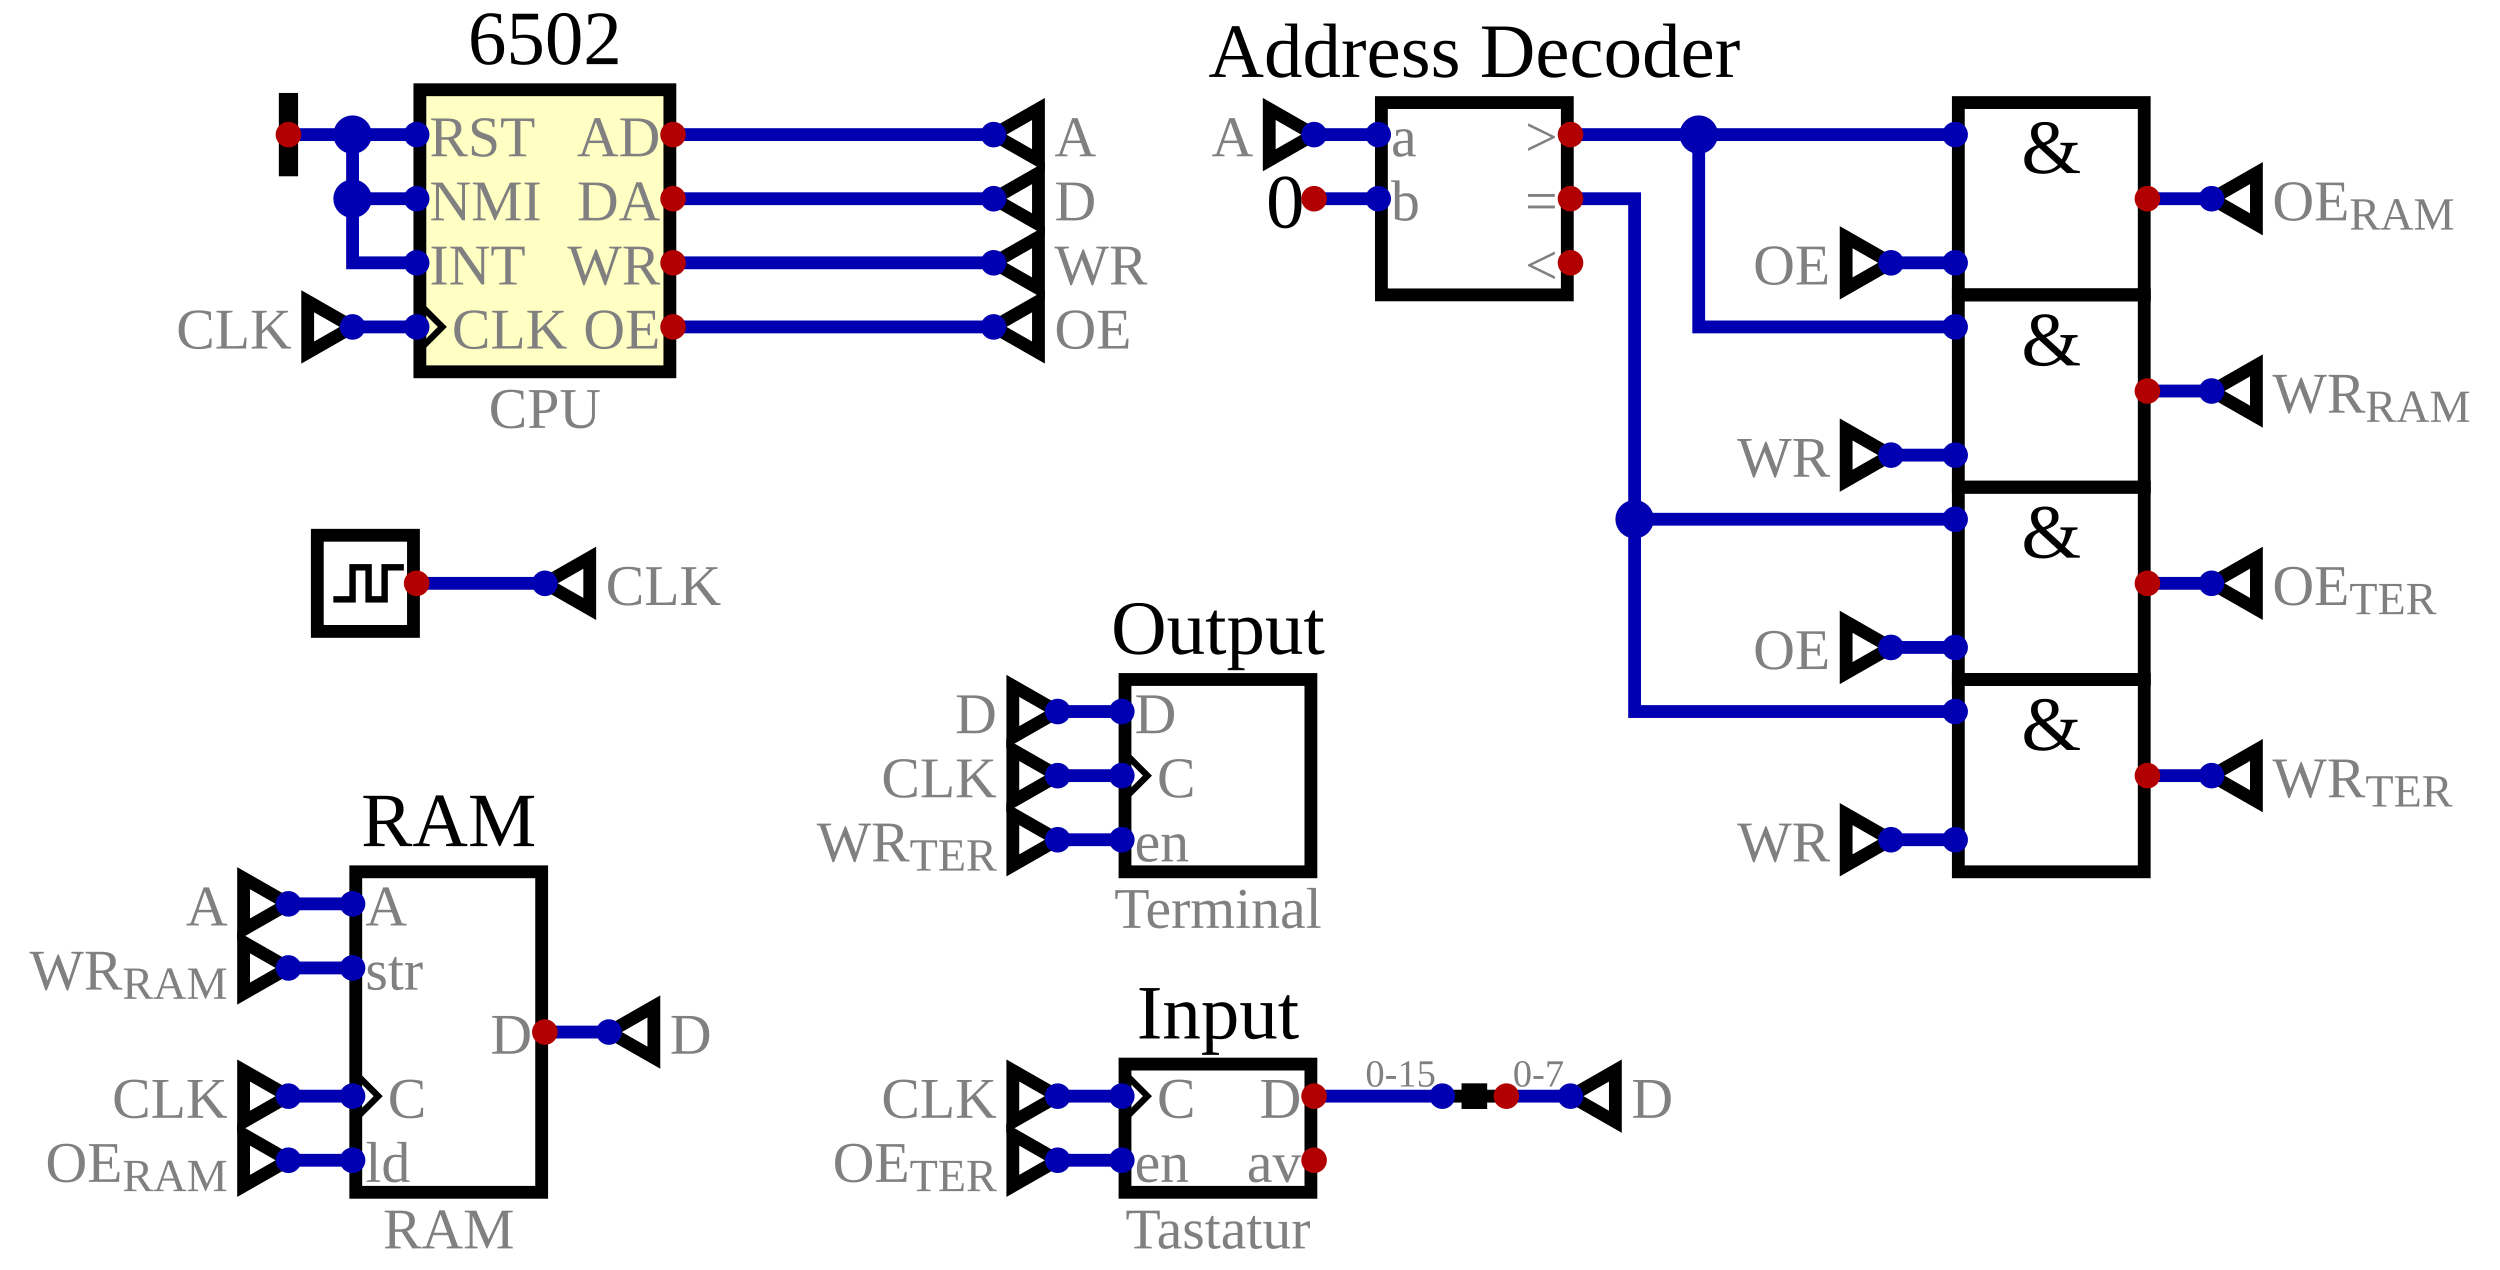
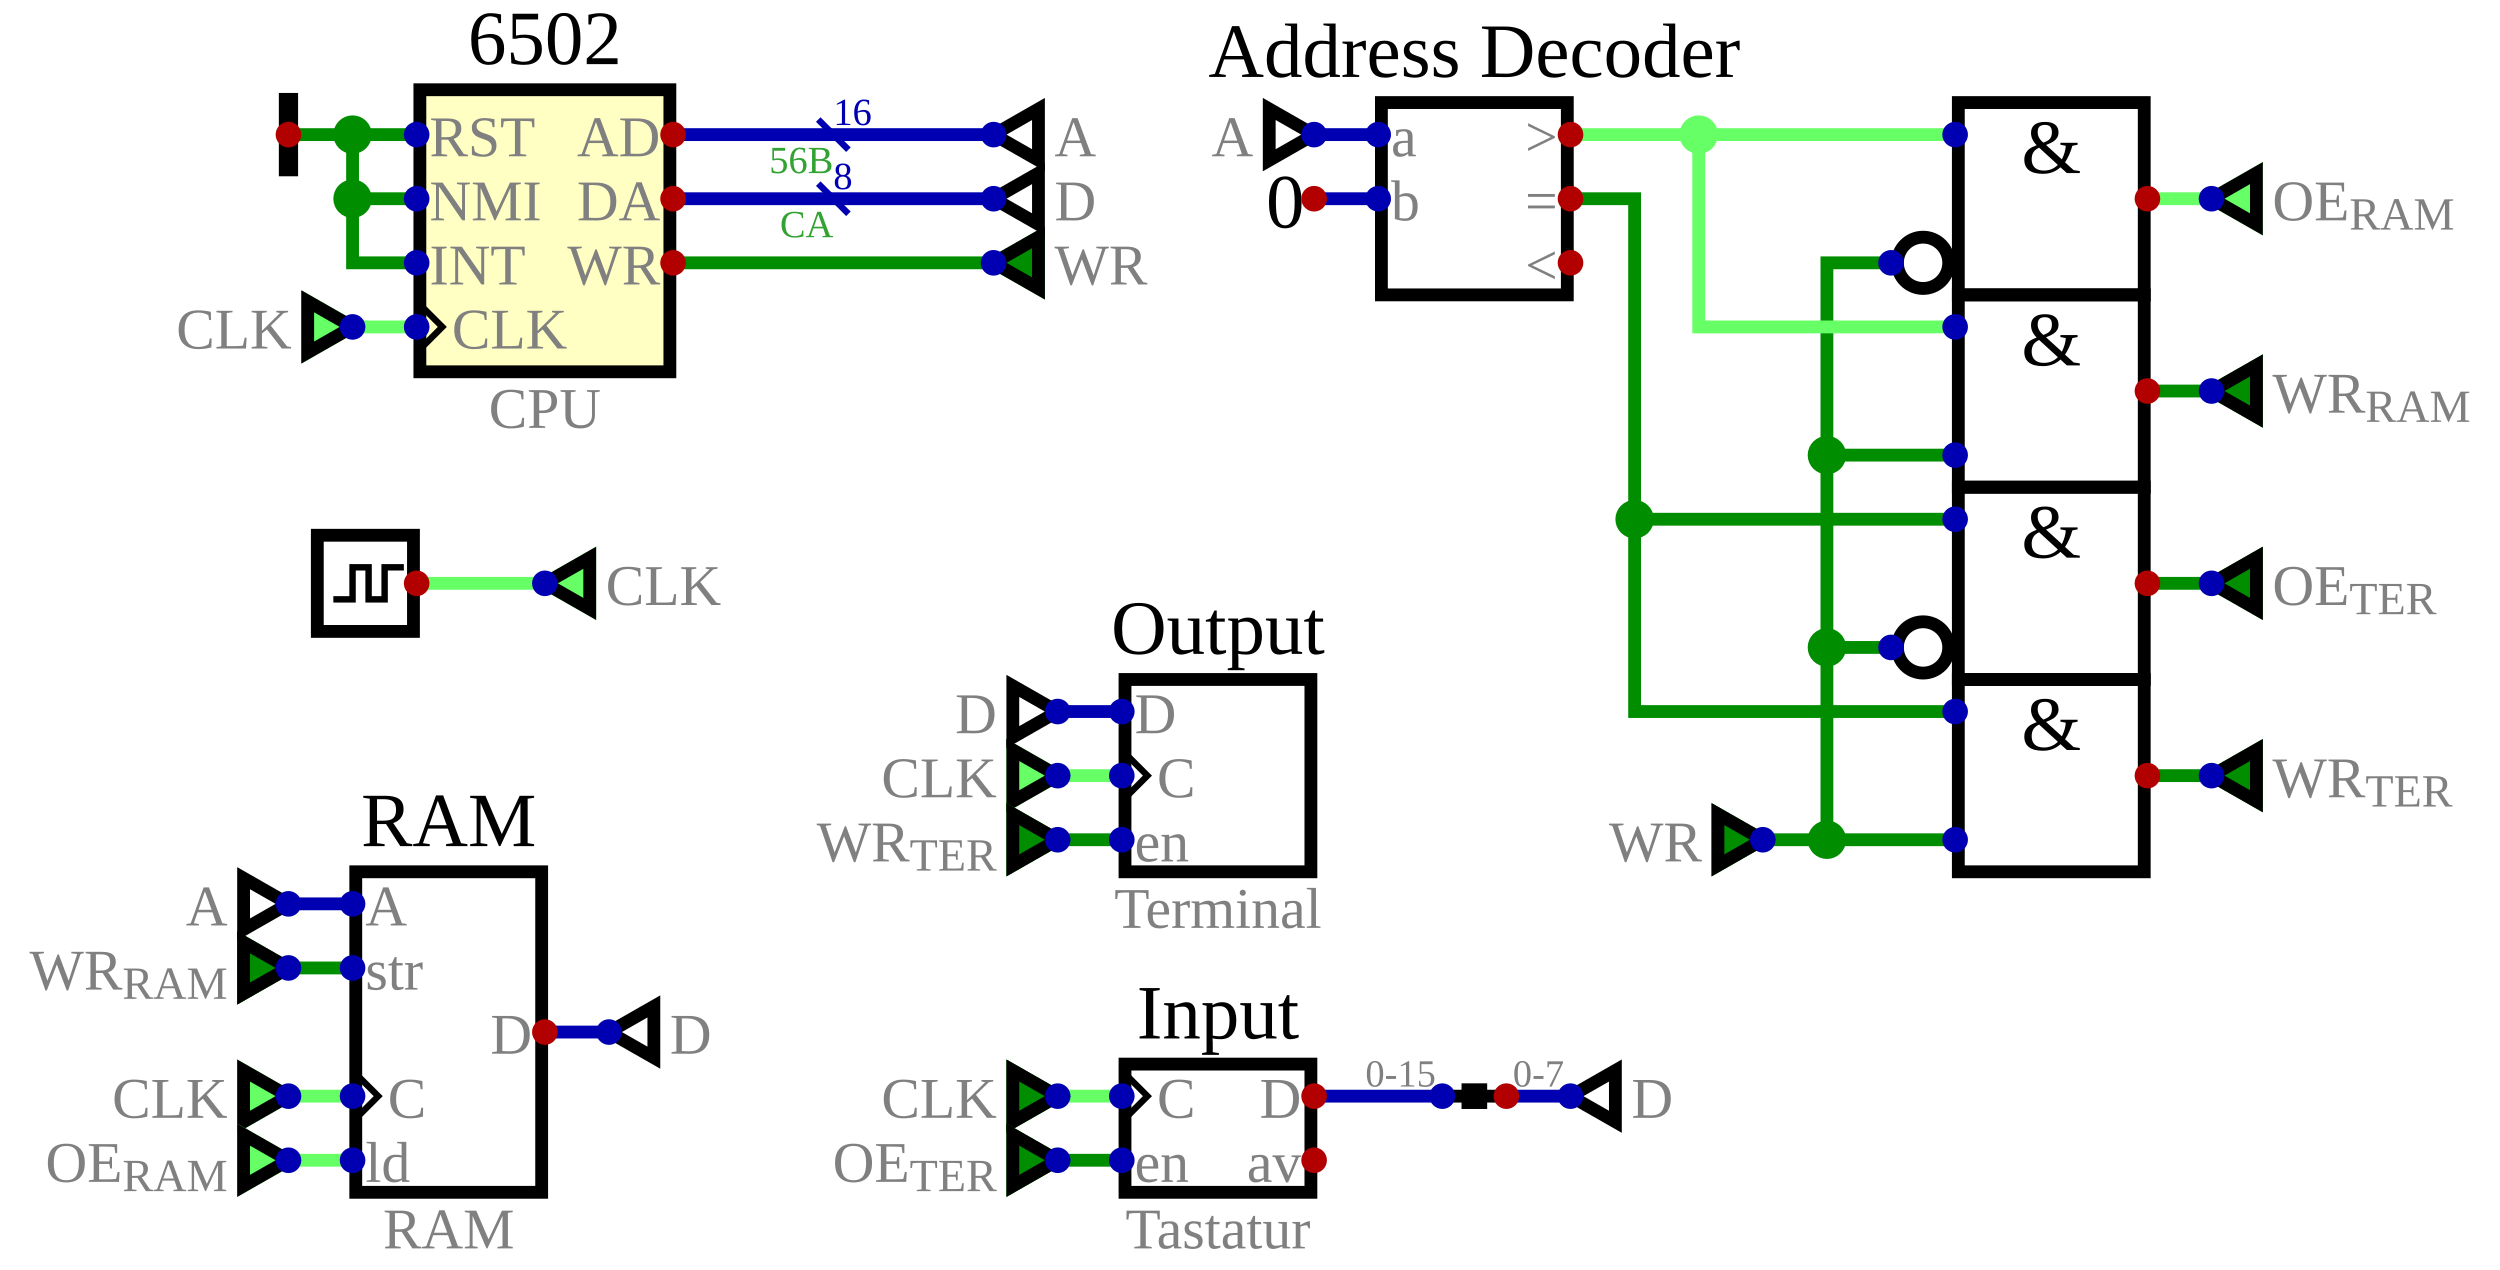
<svg xmlns="http://www.w3.org/2000/svg" width="117.0mm" height="59.4mm" viewBox="550 238 780 396">
  <g stroke-linecap="square">
+     <path d="M 814,304 L 806,296" stroke="#0000b2" stroke-width="2.0" fill="none" />
+     <path d="M 814,284 L 806,276" stroke="#0000b2" stroke-width="2.0" fill="none" />
+     <path d="M 760,320 L 860,320" stroke="#008e00" stroke-width="4.0" fill="none" />
+     <path d="M 660,300 L 660,320 L 680,320" stroke="#008e00" stroke-width="4.0" fill="none" />
+     <path d="M 1220,480 L 1240,480" stroke="#008e00" stroke-width="4.0" fill="none" />
+     <path d="M 1220,420 L 1240,420" stroke="#008e00" stroke-width="4.0" fill="none" />
+     <path d="M 1220,360 L 1240,360" stroke="#008e00" stroke-width="4.0" fill="none" />
+     <path d="M 660,280 L 660,300 L 680,300" stroke="#008e00" stroke-width="4.0" fill="none" />
+     <path d="M 1040,300 L 1060,300 L 1060,400 L 1160,400" stroke="#008e00" stroke-width="4.0" fill="none" />
+     <path d="M 1060,400 L 1060,460 L 1160,460" stroke="#008e00" stroke-width="4.0" fill="none" />
+     <path d="M 1100,500 L 1120,500 L 1160,500" stroke="#008e00" stroke-width="4.0" fill="none" />
+     <path d="M 880,500 L 900,500" stroke="#008e00" stroke-width="4.0" fill="none" />
+     <path d="M 880,600 L 900,600" stroke="#008e00" stroke-width="4.0" fill="none" />
+     <path d="M 640,280 L 660,280 L 680,280" stroke="#008e00" stroke-width="4.0" fill="none" />
+     <path d="M 1120,380 L 1120,440 L 1140,440" stroke="#008e00" stroke-width="4.0" fill="none" />
+     <path d="M 640,540 L 660,540" stroke="#008e00" stroke-width="4.0" fill="none" />
+     <path d="M 1140,320 L 1120,320 L 1120,380 L 1160,380" stroke="#008e00" stroke-width="4.0" fill="none" />
+     <path d="M 1120,440 L 1120,500" stroke="#008e00" stroke-width="4.0" fill="none" />
    <path d="M 1000,580 L 1010,580 L 1020,580" stroke="#000000" stroke-width="4.0" fill="none" />
+     <path d="M 880,480 L 900,480" stroke="#66ff66" stroke-width="4.0" fill="none" />
+     <path d="M 680,420 L 720,420" stroke="#66ff66" stroke-width="4.0" fill="none" />
+     <path d="M 880,580 L 900,580" stroke="#66ff66" stroke-width="4.0" fill="none" />
+     <path d="M 640,580 L 660,580" stroke="#66ff66" stroke-width="4.0" fill="none" />
+     <path d="M 1220,300 L 1240,300" stroke="#66ff66" stroke-width="4.0" fill="none" />
+     <path d="M 660,340 L 680,340" stroke="#66ff66" stroke-width="4.0" fill="none" />
+     <path d="M 1080,280 L 1080,340 L 1160,340" stroke="#66ff66" stroke-width="4.0" fill="none" />
+     <path d="M 640,600 L 660,600" stroke="#66ff66" stroke-width="4.0" fill="none" />
+     <path d="M 1040,280 L 1080,280 L 1160,280" stroke="#66ff66" stroke-width="4.0" fill="none" />
    <path d="M 640,290 L 640,270" stroke="#000000" stroke-width="6.0" fill="none" />
-     <path d="M 760,320 L 860,320" stroke="#0000b2" stroke-width="4.0" fill="none" />
-     <path d="M 660,300 L 660,320 L 680,320" stroke="#0000b2" stroke-width="4.0" fill="none" />
-     <path d="M 1140,320 L 1160,320" stroke="#0000b2" stroke-width="4.0" fill="none" />
-     <path d="M 1220,480 L 1240,480" stroke="#0000b2" stroke-width="4.0" fill="none" />
-     <path d="M 880,480 L 900,480" stroke="#0000b2" stroke-width="4.0" fill="none" />
-     <path d="M 1220,420 L 1240,420" stroke="#0000b2" stroke-width="4.0" fill="none" />
-     <path d="M 680,420 L 720,420" stroke="#0000b2" stroke-width="4.0" fill="none" />
-     <path d="M 880,580 L 900,580" stroke="#0000b2" stroke-width="4.0" fill="none" />
    <path d="M 960,580 L 1000,580" stroke="#0000b2" stroke-width="4.0" fill="none" />
    <path d="M 1020,580 L 1040,580" stroke="#0000b2" stroke-width="4.0" fill="none" />
-     <path d="M 640,580 L 660,580" stroke="#0000b2" stroke-width="4.0" fill="none" />
-     <path d="M 1220,360 L 1240,360" stroke="#0000b2" stroke-width="4.0" fill="none" />
    <path d="M 640,520 L 660,520" stroke="#0000b2" stroke-width="4.0" fill="none" />
    <path d="M 760,300 L 860,300" stroke="#0000b2" stroke-width="4.0" fill="none" />
-     <path d="M 660,280 L 660,300 L 680,300" stroke="#0000b2" stroke-width="4.0" fill="none" />
    <path d="M 960,300 L 980,300" stroke="#0000b2" stroke-width="4.0" fill="none" />
-     <path d="M 1220,300 L 1240,300" stroke="#0000b2" stroke-width="4.0" fill="none" />
-     <path d="M 1040,300 L 1060,300 L 1060,400 L 1160,400" stroke="#0000b2" stroke-width="4.0" fill="none" />
-     <path d="M 1060,400 L 1060,460 L 1160,460" stroke="#0000b2" stroke-width="4.0" fill="none" />
    <path d="M 880,460 L 900,460" stroke="#0000b2" stroke-width="4.0" fill="none" />
    <path d="M 720,560 L 740,560" stroke="#0000b2" stroke-width="4.0" fill="none" />
-     <path d="M 1140,500 L 1160,500" stroke="#0000b2" stroke-width="4.0" fill="none" />
-     <path d="M 880,500 L 900,500" stroke="#0000b2" stroke-width="4.0" fill="none" />
-     <path d="M 760,340 L 860,340" stroke="#0000b2" stroke-width="4.0" fill="none" />
-     <path d="M 660,340 L 680,340" stroke="#0000b2" stroke-width="4.0" fill="none" />
-     <path d="M 1080,280 L 1080,340 L 1160,340" stroke="#0000b2" stroke-width="4.0" fill="none" />
-     <path d="M 880,600 L 900,600" stroke="#0000b2" stroke-width="4.0" fill="none" />
-     <path d="M 640,600 L 660,600" stroke="#0000b2" stroke-width="4.0" fill="none" />
    <path d="M 760,280 L 860,280" stroke="#0000b2" stroke-width="4.0" fill="none" />
-     <path d="M 640,280 L 660,280 L 680,280" stroke="#0000b2" stroke-width="4.0" fill="none" />
    <path d="M 960,280 L 980,280" stroke="#0000b2" stroke-width="4.0" fill="none" />
-     <path d="M 1040,280 L 1080,280 L 1160,280" stroke="#0000b2" stroke-width="4.0" fill="none" />
-     <path d="M 1140,440 L 1160,440" stroke="#0000b2" stroke-width="4.0" fill="none" />
-     <path d="M 640,540 L 660,540" stroke="#0000b2" stroke-width="4.0" fill="none" />
-     <path d="M 1140,380 L 1160,380" stroke="#0000b2" stroke-width="4.0" fill="none" />
-     <g>
-       <circle cx="660.0" cy="300.0" r="4.0" stroke="#0000b2" stroke-width="4.0" fill="#0000b2" />
-       <circle cx="1060.0" cy="400.0" r="4.0" stroke="#0000b2" stroke-width="4.0" fill="#0000b2" />
-       <circle cx="660.0" cy="280.0" r="4.0" stroke="#0000b2" stroke-width="4.0" fill="#0000b2" />
-       <circle cx="1080.0" cy="280.0" r="4.0" stroke="#0000b2" stroke-width="4.0" fill="#0000b2" />
+     <g>
+       <text text-anchor="end" x="810.0" y="312.0" fill="#32a232" style="font-size:12px">CA</text>
+       <text text-anchor="start" x="810.0" y="297.0" fill="#0000b2" style="font-size:12px">8</text>
+       <circle cx="660.0" cy="300.0" r="4.0" stroke="#008e00" stroke-width="4.0" fill="#008e00" />
+       <circle cx="1060.0" cy="400.0" r="4.0" stroke="#008e00" stroke-width="4.0" fill="#008e00" />
+       <circle cx="1120.0" cy="500.0" r="4.0" stroke="#008e00" stroke-width="4.0" fill="#008e00" />
+       <text text-anchor="end" x="810.0" y="292.0" fill="#32a232" style="font-size:12px">56B</text>
+       <text text-anchor="start" x="810.0" y="277.0" fill="#0000b2" style="font-size:12px">16</text>
+       <circle cx="660.0" cy="280.0" r="4.0" stroke="#008e00" stroke-width="4.0" fill="#008e00" />
+       <circle cx="1080.0" cy="280.0" r="4.0" stroke="#66ff66" stroke-width="4.0" fill="#66ff66" />
+       <circle cx="1120.0" cy="440.0" r="4.0" stroke="#008e00" stroke-width="4.0" fill="#008e00" />
+       <circle cx="1120.0" cy="380.0" r="4.0" stroke="#008e00" stroke-width="4.0" fill="#008e00" />
    </g>
    <g>
      <path d="M 681,266 L 759,266 L 759,354 L 681,354 Z" stroke="#ffffb4" stroke-width="0.0" fill="#ffffb4" fill-opacity="0.784" />
      <path d="M 681,266 L 759,266 L 759,354 L 681,354 Z" stroke="#000000" stroke-width="4.0" fill="none" />
      <text text-anchor="middle" x="720.0" y="258.0" fill="#000000" style="font-size:24px">6502</text>
      <text text-anchor="start" x="684.0" y="286.75" fill="#808080" style="font-size:18px">RST</text>
      <text text-anchor="start" x="684.0" y="306.75" fill="#808080" style="font-size:18px">NMI</text>
      <text text-anchor="start" x="684.0" y="326.75" fill="#808080" style="font-size:18px">INT</text>
      <path d="M 681,347 L 688,340 L 681,333" stroke="#000000" stroke-width="2.0" fill="none" />
      <text text-anchor="start" x="691.0" y="346.75" fill="#808080" style="font-size:18px">CLK</text>
      <text text-anchor="end" x="756.0" y="286.75" fill="#808080" style="font-size:18px">AD</text>
      <text text-anchor="end" x="756.0" y="306.75" fill="#808080" style="font-size:18px">DA</text>
      <text text-anchor="end" x="756.0" y="326.75" fill="#808080" style="font-size:18px">WR</text>
-       <text text-anchor="end" x="756.0" y="346.75" fill="#808080" style="font-size:18px">OE</text>
      <text text-anchor="middle" x="720.0" y="371.5" fill="#808080" style="font-size:18px">CPU</text>
      <circle cx="680.0" cy="280.0" r="2.0" stroke="#0000b2" stroke-width="4.0" fill="#0000b2" />
      <circle cx="680.0" cy="300.0" r="2.0" stroke="#0000b2" stroke-width="4.0" fill="#0000b2" />
      <circle cx="680.0" cy="320.0" r="2.0" stroke="#0000b2" stroke-width="4.0" fill="#0000b2" />
      <circle cx="680.0" cy="340.0" r="2.0" stroke="#0000b2" stroke-width="4.0" fill="#0000b2" />
      <circle cx="760.0" cy="280.0" r="2.0" stroke="#b20000" stroke-width="4.0" fill="#b20000" />
      <circle cx="760.0" cy="300.0" r="2.0" stroke="#b20000" stroke-width="4.0" fill="#b20000" />
      <circle cx="760.0" cy="320.0" r="2.0" stroke="#b20000" stroke-width="4.0" fill="#b20000" />
-       <circle cx="760.0" cy="340.0" r="2.0" stroke="#b20000" stroke-width="4.0" fill="#b20000" />
    </g>
    <g>
      <path d="M 661,510 L 719,510 L 719,610 L 661,610 Z" stroke="#000000" stroke-width="4.0" fill="none" />
      <text text-anchor="middle" x="690.0" y="502.0" fill="#000000" style="font-size:24px">RAM</text>
      <text text-anchor="start" x="664.0" y="526.75" fill="#808080" style="font-size:18px">A</text>
      <text text-anchor="start" x="664.0" y="546.75" fill="#808080" style="font-size:18px">str</text>
      <path d="M 661,587 L 668,580 L 661,573" stroke="#000000" stroke-width="2.0" fill="none" />
      <text text-anchor="start" x="671.0" y="586.75" fill="#808080" style="font-size:18px">C</text>
      <text text-anchor="start" x="664.0" y="606.75" fill="#808080" style="font-size:18px">ld</text>
      <text text-anchor="end" x="716.0" y="566.75" fill="#808080" style="font-size:18px">D</text>
      <text text-anchor="middle" x="690.0" y="627.5" fill="#808080" style="font-size:18px">RAM</text>
      <circle cx="660.0" cy="520.0" r="2.0" stroke="#0000b2" stroke-width="4.0" fill="#0000b2" />
      <circle cx="660.0" cy="540.0" r="2.0" stroke="#0000b2" stroke-width="4.0" fill="#0000b2" />
      <circle cx="660.0" cy="580.0" r="2.0" stroke="#0000b2" stroke-width="4.0" fill="#0000b2" />
      <circle cx="660.0" cy="600.0" r="2.0" stroke="#0000b2" stroke-width="4.0" fill="#0000b2" />
      <circle cx="720.0" cy="560.0" r="2.0" stroke="#b20000" stroke-width="4.0" fill="#b20000" />
    </g>
    <g>
      <path d="M 649,405 L 679,405 L 679,435 L 649,435 Z" stroke="#000000" stroke-width="4.0" fill="none" />
      <path d="M 655,425 L 660,425 L 660,415 L 665,415 L 665,425 L 670,425 L 670,415 L 675,415" stroke="#000000" stroke-width="2.0" fill="none" />
      <circle cx="680.0" cy="420.0" r="2.0" stroke="#b20000" stroke-width="4.0" fill="#b20000" />
    </g>
    <g>
+       <path d="M 720,420 L 734,428 L 734,412 Z" stroke="#66ff66" stroke-width="4.0" fill="#66ff66" fill-opacity="1.0" />
      <path d="M 720,420 L 734,428 L 734,412 Z" stroke="#000000" stroke-width="4.0" fill="none" />
      <text text-anchor="start" x="739.0" y="426.75" fill="#808080" style="font-size:18px">CLK</text>
      <circle cx="720.0" cy="420.0" r="2.0" stroke="#0000b2" stroke-width="4.0" fill="#0000b2" />
    </g>
    <g>
+       <path d="M 640,580 L 626,572 L 626,588 Z" stroke="#66ff66" stroke-width="4.0" fill="#66ff66" fill-opacity="1.0" />
      <path d="M 640,580 L 626,572 L 626,588 Z" stroke="#000000" stroke-width="4.0" fill="none" />
      <text text-anchor="end" x="621.0" y="586.75" fill="#808080" style="font-size:18px">CLK</text>
      <circle cx="640.0" cy="580.0" r="2.0" stroke="#0000b2" stroke-width="4.0" fill="#0000b2" />
    </g>
    <g>
+       <path d="M 660,340 L 646,332 L 646,348 Z" stroke="#66ff66" stroke-width="4.0" fill="#66ff66" fill-opacity="1.0" />
      <path d="M 660,340 L 646,332 L 646,348 Z" stroke="#000000" stroke-width="4.0" fill="none" />
      <text text-anchor="end" x="641.0" y="346.75" fill="#808080" style="font-size:18px">CLK</text>
      <circle cx="660.0" cy="340.0" r="2.0" stroke="#0000b2" stroke-width="4.0" fill="#0000b2" />
    </g>
    <g>
      <circle cx="640.0" cy="280.0" r="2.0" stroke="#b20000" stroke-width="4.0" fill="#b20000" />
    </g>
    <g>
-       <path d="M 860,340 L 874,348 L 874,332 Z" stroke="#000000" stroke-width="4.0" fill="none" />
-       <text text-anchor="start" x="879.0" y="346.75" fill="#808080" style="font-size:18px">OE</text>
-       <circle cx="860.0" cy="340.0" r="2.0" stroke="#0000b2" stroke-width="4.0" fill="#0000b2" />
-     </g>
-     <g>
+       <path d="M 860,320 L 874,328 L 874,312 Z" stroke="#008e00" stroke-width="4.0" fill="#008e00" fill-opacity="1.0" />
      <path d="M 860,320 L 874,328 L 874,312 Z" stroke="#000000" stroke-width="4.0" fill="none" />
      <text text-anchor="start" x="879.0" y="326.75" fill="#808080" style="font-size:18px">WR</text>
      <circle cx="860.0" cy="320.0" r="2.0" stroke="#0000b2" stroke-width="4.0" fill="#0000b2" />
    </g>
    <g>
      <path d="M 740,560 L 754,568 L 754,552 Z" stroke="#000000" stroke-width="4.0" fill="none" />
      <text text-anchor="start" x="759.0" y="566.75" fill="#808080" style="font-size:18px">D</text>
      <circle cx="740.0" cy="560.0" r="2.0" stroke="#0000b2" stroke-width="4.0" fill="#0000b2" />
    </g>
    <g>
      <path d="M 860,280 L 874,288 L 874,272 Z" stroke="#000000" stroke-width="4.0" fill="none" />
      <text text-anchor="start" x="879.0" y="286.75" fill="#808080" style="font-size:18px">A</text>
      <circle cx="860.0" cy="280.0" r="2.0" stroke="#0000b2" stroke-width="4.0" fill="#0000b2" />
    </g>
    <g>
-       <path d="M 640,600 L 626,592 L 626,608 Z" stroke="#000000" stroke-width="4.0" fill="none" />
-       <text text-anchor="end" x="621.0" y="606.75" fill="#808080" style="font-size:18px">OE<tspan style="font-size:80%;baseline-shift:sub;">RAM</tspan>
-       </text>
-       <circle cx="640.0" cy="600.0" r="2.0" stroke="#0000b2" stroke-width="4.0" fill="#0000b2" />
-     </g>
-     <g>
+       <path d="M 640,540 L 626,532 L 626,548 Z" stroke="#008e00" stroke-width="4.0" fill="#008e00" fill-opacity="1.0" />
      <path d="M 640,540 L 626,532 L 626,548 Z" stroke="#000000" stroke-width="4.0" fill="none" />
      <text text-anchor="end" x="621.0" y="546.75" fill="#808080" style="font-size:18px">WR<tspan style="font-size:80%;baseline-shift:sub;">RAM</tspan>
      </text>
      <circle cx="640.0" cy="540.0" r="2.0" stroke="#0000b2" stroke-width="4.0" fill="#0000b2" />
    </g>
    <g>
      <path d="M 960,280 L 946,272 L 946,288 Z" stroke="#000000" stroke-width="4.0" fill="none" />
      <text text-anchor="end" x="941.0" y="286.75" fill="#808080" style="font-size:18px">A</text>
      <circle cx="960.0" cy="280.0" r="2.0" stroke="#0000b2" stroke-width="4.0" fill="#0000b2" />
    </g>
    <g>
      <path d="M 860,300 L 874,308 L 874,292 Z" stroke="#000000" stroke-width="4.0" fill="none" />
      <text text-anchor="start" x="879.0" y="306.75" fill="#808080" style="font-size:18px">D</text>
      <circle cx="860.0" cy="300.0" r="2.0" stroke="#0000b2" stroke-width="4.0" fill="#0000b2" />
    </g>
    <g>
      <path d="M 901,450 L 959,450 L 959,510 L 901,510 Z" stroke="#000000" stroke-width="4.0" fill="none" />
      <text text-anchor="middle" x="930.0" y="442.0" fill="#000000" style="font-size:24px">Output</text>
      <text text-anchor="start" x="904.0" y="466.75" fill="#808080" style="font-size:18px">D</text>
      <path d="M 901,487 L 908,480 L 901,473" stroke="#000000" stroke-width="2.0" fill="none" />
      <text text-anchor="start" x="911.0" y="486.75" fill="#808080" style="font-size:18px">C</text>
      <text text-anchor="start" x="904.0" y="506.75" fill="#808080" style="font-size:18px">en</text>
      <text text-anchor="middle" x="930.0" y="527.5" fill="#808080" style="font-size:18px">Terminal</text>
      <circle cx="900.0" cy="460.0" r="2.0" stroke="#0000b2" stroke-width="4.0" fill="#0000b2" />
      <circle cx="900.0" cy="480.0" r="2.0" stroke="#0000b2" stroke-width="4.0" fill="#0000b2" />
      <circle cx="900.0" cy="500.0" r="2.0" stroke="#0000b2" stroke-width="4.0" fill="#0000b2" />
    </g>
    <g>
+       <path d="M 880,480 L 866,472 L 866,488 Z" stroke="#66ff66" stroke-width="4.0" fill="#66ff66" fill-opacity="1.0" />
      <path d="M 880,480 L 866,472 L 866,488 Z" stroke="#000000" stroke-width="4.0" fill="none" />
      <text text-anchor="end" x="861.0" y="486.75" fill="#808080" style="font-size:18px">CLK</text>
      <circle cx="880.0" cy="480.0" r="2.0" stroke="#0000b2" stroke-width="4.0" fill="#0000b2" />
    </g>
    <g>
      <path d="M 880,460 L 866,452 L 866,468 Z" stroke="#000000" stroke-width="4.0" fill="none" />
      <text text-anchor="end" x="861.0" y="466.75" fill="#808080" style="font-size:18px">D</text>
      <circle cx="880.0" cy="460.0" r="2.0" stroke="#0000b2" stroke-width="4.0" fill="#0000b2" />
    </g>
    <g>
      <path d="M 981,270 L 1039,270 L 1039,330 L 981,330 Z" stroke="#000000" stroke-width="4.0" fill="none" />
      <text text-anchor="middle" x="1010.0" y="262.0" fill="#000000" style="font-size:24px">Address Decoder</text>
      <text text-anchor="start" x="984.0" y="286.75" fill="#808080" style="font-size:18px">a</text>
      <text text-anchor="start" x="984.0" y="306.75" fill="#808080" style="font-size:18px">b</text>
      <text text-anchor="end" x="1036.0" y="286.75" fill="#808080" style="font-size:18px">&gt;</text>
      <text text-anchor="end" x="1036.0" y="306.75" fill="#808080" style="font-size:18px">=</text>
      <text text-anchor="end" x="1036.0" y="326.75" fill="#808080" style="font-size:18px">&lt;</text>
      <circle cx="980.0" cy="280.0" r="2.0" stroke="#0000b2" stroke-width="4.0" fill="#0000b2" />
      <circle cx="980.0" cy="300.0" r="2.0" stroke="#0000b2" stroke-width="4.0" fill="#0000b2" />
      <circle cx="1040.0" cy="280.0" r="2.0" stroke="#b20000" stroke-width="4.0" fill="#b20000" />
      <circle cx="1040.0" cy="300.0" r="2.0" stroke="#b20000" stroke-width="4.0" fill="#b20000" />
      <circle cx="1040.0" cy="320.0" r="2.0" stroke="#b20000" stroke-width="4.0" fill="#b20000" />
    </g>
    <g>
      <text text-anchor="end" x="957.0" y="309.0" fill="#000000" style="font-size:24px">0</text>
      <circle cx="960.0" cy="300.0" r="2.0" stroke="#b20000" stroke-width="4.0" fill="#b20000" />
    </g>
    <g>
      <path d="M 640,520 L 626,512 L 626,528 Z" stroke="#000000" stroke-width="4.0" fill="none" />
      <text text-anchor="end" x="621.0" y="526.75" fill="#808080" style="font-size:18px">A</text>
      <circle cx="640.0" cy="520.0" r="2.0" stroke="#0000b2" stroke-width="4.0" fill="#0000b2" />
    </g>
    <g>
      <path d="M 1161,270 L 1219,270 L 1219,330 L 1161,330 Z" stroke="#000000" stroke-width="4.0" fill="none" />
      <text text-anchor="middle" x="1190.0" y="292.0" fill="#000000" style="font-size:24px">&amp;</text>
+       <circle cx="1150.0" cy="320.0" r="8.0" stroke="#000000" stroke-width="4.0" fill="none" />
      <circle cx="1160.0" cy="280.0" r="2.0" stroke="#0000b2" stroke-width="4.0" fill="#0000b2" />
-       <circle cx="1160.0" cy="320.0" r="2.0" stroke="#0000b2" stroke-width="4.0" fill="#0000b2" />
+       <circle cx="1140.0" cy="320.0" r="2.0" stroke="#0000b2" stroke-width="4.0" fill="#0000b2" />
      <circle cx="1220.0" cy="300.0" r="2.0" stroke="#b20000" stroke-width="4.0" fill="#b20000" />
    </g>
    <g>
      <path d="M 1161,330 L 1219,330 L 1219,390 L 1161,390 Z" stroke="#000000" stroke-width="4.0" fill="none" />
      <text text-anchor="middle" x="1190.0" y="352.0" fill="#000000" style="font-size:24px">&amp;</text>
      <circle cx="1160.0" cy="340.0" r="2.0" stroke="#0000b2" stroke-width="4.0" fill="#0000b2" />
      <circle cx="1160.0" cy="380.0" r="2.0" stroke="#0000b2" stroke-width="4.0" fill="#0000b2" />
      <circle cx="1220.0" cy="360.0" r="2.0" stroke="#b20000" stroke-width="4.0" fill="#b20000" />
    </g>
    <g>
-       <path d="M 1140,320 L 1126,312 L 1126,328 Z" stroke="#000000" stroke-width="4.0" fill="none" />
-       <text text-anchor="end" x="1121.0" y="326.75" fill="#808080" style="font-size:18px">OE</text>
-       <circle cx="1140.0" cy="320.0" r="2.0" stroke="#0000b2" stroke-width="4.0" fill="#0000b2" />
-     </g>
-     <g>
-       <path d="M 1140,380 L 1126,372 L 1126,388 Z" stroke="#000000" stroke-width="4.0" fill="none" />
-       <text text-anchor="end" x="1121.0" y="386.75" fill="#808080" style="font-size:18px">WR</text>
-       <circle cx="1140.0" cy="380.0" r="2.0" stroke="#0000b2" stroke-width="4.0" fill="#0000b2" />
-     </g>
-     <g>
+       <path d="M 1240,360 L 1254,368 L 1254,352 Z" stroke="#008e00" stroke-width="4.0" fill="#008e00" fill-opacity="1.0" />
      <path d="M 1240,360 L 1254,368 L 1254,352 Z" stroke="#000000" stroke-width="4.0" fill="none" />
      <text text-anchor="start" x="1259.0" y="366.75" fill="#808080" style="font-size:18px">WR<tspan style="font-size:80%;baseline-shift:sub;">RAM</tspan>
      </text>
      <circle cx="1240.0" cy="360.0" r="2.0" stroke="#0000b2" stroke-width="4.0" fill="#0000b2" />
    </g>
    <g>
+       <path d="M 1240,300 L 1254,308 L 1254,292 Z" stroke="#66ff66" stroke-width="4.0" fill="#66ff66" fill-opacity="1.0" />
      <path d="M 1240,300 L 1254,308 L 1254,292 Z" stroke="#000000" stroke-width="4.0" fill="none" />
      <text text-anchor="start" x="1259.0" y="306.75" fill="#808080" style="font-size:18px">OE<tspan style="font-size:80%;baseline-shift:sub;">RAM</tspan>
      </text>
      <circle cx="1240.0" cy="300.0" r="2.0" stroke="#0000b2" stroke-width="4.0" fill="#0000b2" />
    </g>
    <g>
      <path d="M 1161,390 L 1219,390 L 1219,450 L 1161,450 Z" stroke="#000000" stroke-width="4.0" fill="none" />
      <text text-anchor="middle" x="1190.0" y="412.0" fill="#000000" style="font-size:24px">&amp;</text>
+       <circle cx="1150.0" cy="440.0" r="8.0" stroke="#000000" stroke-width="4.0" fill="none" />
      <circle cx="1160.0" cy="400.0" r="2.0" stroke="#0000b2" stroke-width="4.0" fill="#0000b2" />
-       <circle cx="1160.0" cy="440.0" r="2.0" stroke="#0000b2" stroke-width="4.0" fill="#0000b2" />
+       <circle cx="1140.0" cy="440.0" r="2.0" stroke="#0000b2" stroke-width="4.0" fill="#0000b2" />
      <circle cx="1220.0" cy="420.0" r="2.0" stroke="#b20000" stroke-width="4.0" fill="#b20000" />
    </g>
    <g>
      <path d="M 1161,450 L 1219,450 L 1219,510 L 1161,510 Z" stroke="#000000" stroke-width="4.0" fill="none" />
      <text text-anchor="middle" x="1190.0" y="472.0" fill="#000000" style="font-size:24px">&amp;</text>
      <circle cx="1160.0" cy="460.0" r="2.0" stroke="#0000b2" stroke-width="4.0" fill="#0000b2" />
      <circle cx="1160.0" cy="500.0" r="2.0" stroke="#0000b2" stroke-width="4.0" fill="#0000b2" />
      <circle cx="1220.0" cy="480.0" r="2.0" stroke="#b20000" stroke-width="4.0" fill="#b20000" />
    </g>
    <g>
-       <path d="M 1140,440 L 1126,432 L 1126,448 Z" stroke="#000000" stroke-width="4.0" fill="none" />
-       <text text-anchor="end" x="1121.0" y="446.75" fill="#808080" style="font-size:18px">OE</text>
-       <circle cx="1140.0" cy="440.0" r="2.0" stroke="#0000b2" stroke-width="4.0" fill="#0000b2" />
-     </g>
-     <g>
-       <path d="M 1140,500 L 1126,492 L 1126,508 Z" stroke="#000000" stroke-width="4.0" fill="none" />
-       <text text-anchor="end" x="1121.0" y="506.75" fill="#808080" style="font-size:18px">WR</text>
-       <circle cx="1140.0" cy="500.0" r="2.0" stroke="#0000b2" stroke-width="4.0" fill="#0000b2" />
-     </g>
-     <g>
+       <path d="M 1100,500 L 1086,492 L 1086,508 Z" stroke="#008e00" stroke-width="4.0" fill="#008e00" fill-opacity="1.0" />
+       <path d="M 1100,500 L 1086,492 L 1086,508 Z" stroke="#000000" stroke-width="4.0" fill="none" />
+       <text text-anchor="end" x="1081.0" y="506.75" fill="#808080" style="font-size:18px">WR</text>
+       <circle cx="1100.0" cy="500.0" r="2.0" stroke="#0000b2" stroke-width="4.0" fill="#0000b2" />
+     </g>
+     <g>
+       <path d="M 1240,480 L 1254,488 L 1254,472 Z" stroke="#008e00" stroke-width="4.0" fill="#008e00" fill-opacity="1.0" />
      <path d="M 1240,480 L 1254,488 L 1254,472 Z" stroke="#000000" stroke-width="4.0" fill="none" />
      <text text-anchor="start" x="1259.0" y="486.75" fill="#808080" style="font-size:18px">WR<tspan style="font-size:80%;baseline-shift:sub;">TER</tspan>
      </text>
      <circle cx="1240.0" cy="480.0" r="2.0" stroke="#0000b2" stroke-width="4.0" fill="#0000b2" />
    </g>
    <g>
+       <path d="M 1240,420 L 1254,428 L 1254,412 Z" stroke="#008e00" stroke-width="4.0" fill="#008e00" fill-opacity="1.0" />
      <path d="M 1240,420 L 1254,428 L 1254,412 Z" stroke="#000000" stroke-width="4.0" fill="none" />
      <text text-anchor="start" x="1259.0" y="426.75" fill="#808080" style="font-size:18px">OE<tspan style="font-size:80%;baseline-shift:sub;">TER</tspan>
      </text>
      <circle cx="1240.0" cy="420.0" r="2.0" stroke="#0000b2" stroke-width="4.0" fill="#0000b2" />
    </g>
    <g>
+       <path d="M 880,500 L 866,492 L 866,508 Z" stroke="#008e00" stroke-width="4.0" fill="#008e00" fill-opacity="1.0" />
      <path d="M 880,500 L 866,492 L 866,508 Z" stroke="#000000" stroke-width="4.0" fill="none" />
      <text text-anchor="end" x="861.0" y="506.75" fill="#808080" style="font-size:18px">WR<tspan style="font-size:80%;baseline-shift:sub;">TER</tspan>
      </text>
      <circle cx="880.0" cy="500.0" r="2.0" stroke="#0000b2" stroke-width="4.0" fill="#0000b2" />
    </g>
    <g>
      <path d="M 901,570 L 959,570 L 959,610 L 901,610 Z" stroke="#000000" stroke-width="4.0" fill="none" />
      <text text-anchor="middle" x="930.0" y="562.0" fill="#000000" style="font-size:24px">Input</text>
      <path d="M 901,587 L 908,580 L 901,573" stroke="#000000" stroke-width="2.0" fill="none" />
      <text text-anchor="start" x="911.0" y="586.75" fill="#808080" style="font-size:18px">C</text>
      <text text-anchor="start" x="904.0" y="606.75" fill="#808080" style="font-size:18px">en</text>
      <text text-anchor="end" x="956.0" y="586.75" fill="#808080" style="font-size:18px">D</text>
      <text text-anchor="end" x="956.0" y="606.75" fill="#808080" style="font-size:18px">av</text>
      <text text-anchor="middle" x="930.0" y="627.5" fill="#808080" style="font-size:18px">Tastatur</text>
      <circle cx="900.0" cy="580.0" r="2.0" stroke="#0000b2" stroke-width="4.0" fill="#0000b2" />
      <circle cx="900.0" cy="600.0" r="2.0" stroke="#0000b2" stroke-width="4.0" fill="#0000b2" />
      <circle cx="960.0" cy="580.0" r="2.0" stroke="#b20000" stroke-width="4.0" fill="#b20000" />
      <circle cx="960.0" cy="600.0" r="2.0" stroke="#b20000" stroke-width="4.0" fill="#b20000" />
    </g>
    <g>
+       <path d="M 880,580 L 866,572 L 866,588 Z" stroke="#008e00" stroke-width="4.0" fill="#008e00" fill-opacity="1.0" />
      <path d="M 880,580 L 866,572 L 866,588 Z" stroke="#000000" stroke-width="4.0" fill="none" />
      <text text-anchor="end" x="861.0" y="586.75" fill="#808080" style="font-size:18px">CLK</text>
      <circle cx="880.0" cy="580.0" r="2.0" stroke="#0000b2" stroke-width="4.0" fill="#0000b2" />
    </g>
    <g>
+       <path d="M 880,600 L 866,592 L 866,608 Z" stroke="#008e00" stroke-width="4.0" fill="#008e00" fill-opacity="1.0" />
      <path d="M 880,600 L 866,592 L 866,608 Z" stroke="#000000" stroke-width="4.0" fill="none" />
      <text text-anchor="end" x="861.0" y="606.75" fill="#808080" style="font-size:18px">OE<tspan style="font-size:80%;baseline-shift:sub;">TER</tspan>
      </text>
      <circle cx="880.0" cy="600.0" r="2.0" stroke="#0000b2" stroke-width="4.0" fill="#0000b2" />
    </g>
    <g>
      <path d="M 1040,580 L 1054,588 L 1054,572 Z" stroke="#000000" stroke-width="4.0" fill="none" />
      <text text-anchor="start" x="1059.0" y="586.75" fill="#808080" style="font-size:18px">D</text>
      <circle cx="1040.0" cy="580.0" r="2.0" stroke="#0000b2" stroke-width="4.0" fill="#0000b2" />
    </g>
    <g>
      <text text-anchor="end" x="998.0" y="577.0" fill="#808080" style="font-size:12px">0-15</text>
      <text text-anchor="start" x="1022.0" y="577.0" fill="#808080" style="font-size:12px">0-7</text>
      <path d="M 1008,578 L 1012,578 L 1012,582 L 1008,582 Z" stroke="#000000" stroke-width="4.0" fill="#000000" fill-opacity="1.0" />
      <circle cx="1000.0" cy="580.0" r="2.0" stroke="#0000b2" stroke-width="4.0" fill="#0000b2" />
      <circle cx="1020.0" cy="580.0" r="2.0" stroke="#b20000" stroke-width="4.0" fill="#b20000" />
    </g>
+     <g>
+       <path d="M 640,600 L 626,592 L 626,608 Z" stroke="#66ff66" stroke-width="4.0" fill="#66ff66" fill-opacity="1.0" />
+       <path d="M 640,600 L 626,592 L 626,608 Z" stroke="#000000" stroke-width="4.0" fill="none" />
+       <text text-anchor="end" x="621.0" y="606.75" fill="#808080" style="font-size:18px">OE<tspan style="font-size:80%;baseline-shift:sub;">RAM</tspan>
+       </text>
+       <circle cx="640.0" cy="600.0" r="2.0" stroke="#0000b2" stroke-width="4.0" fill="#0000b2" />
+     </g>
  </g>
</svg>
